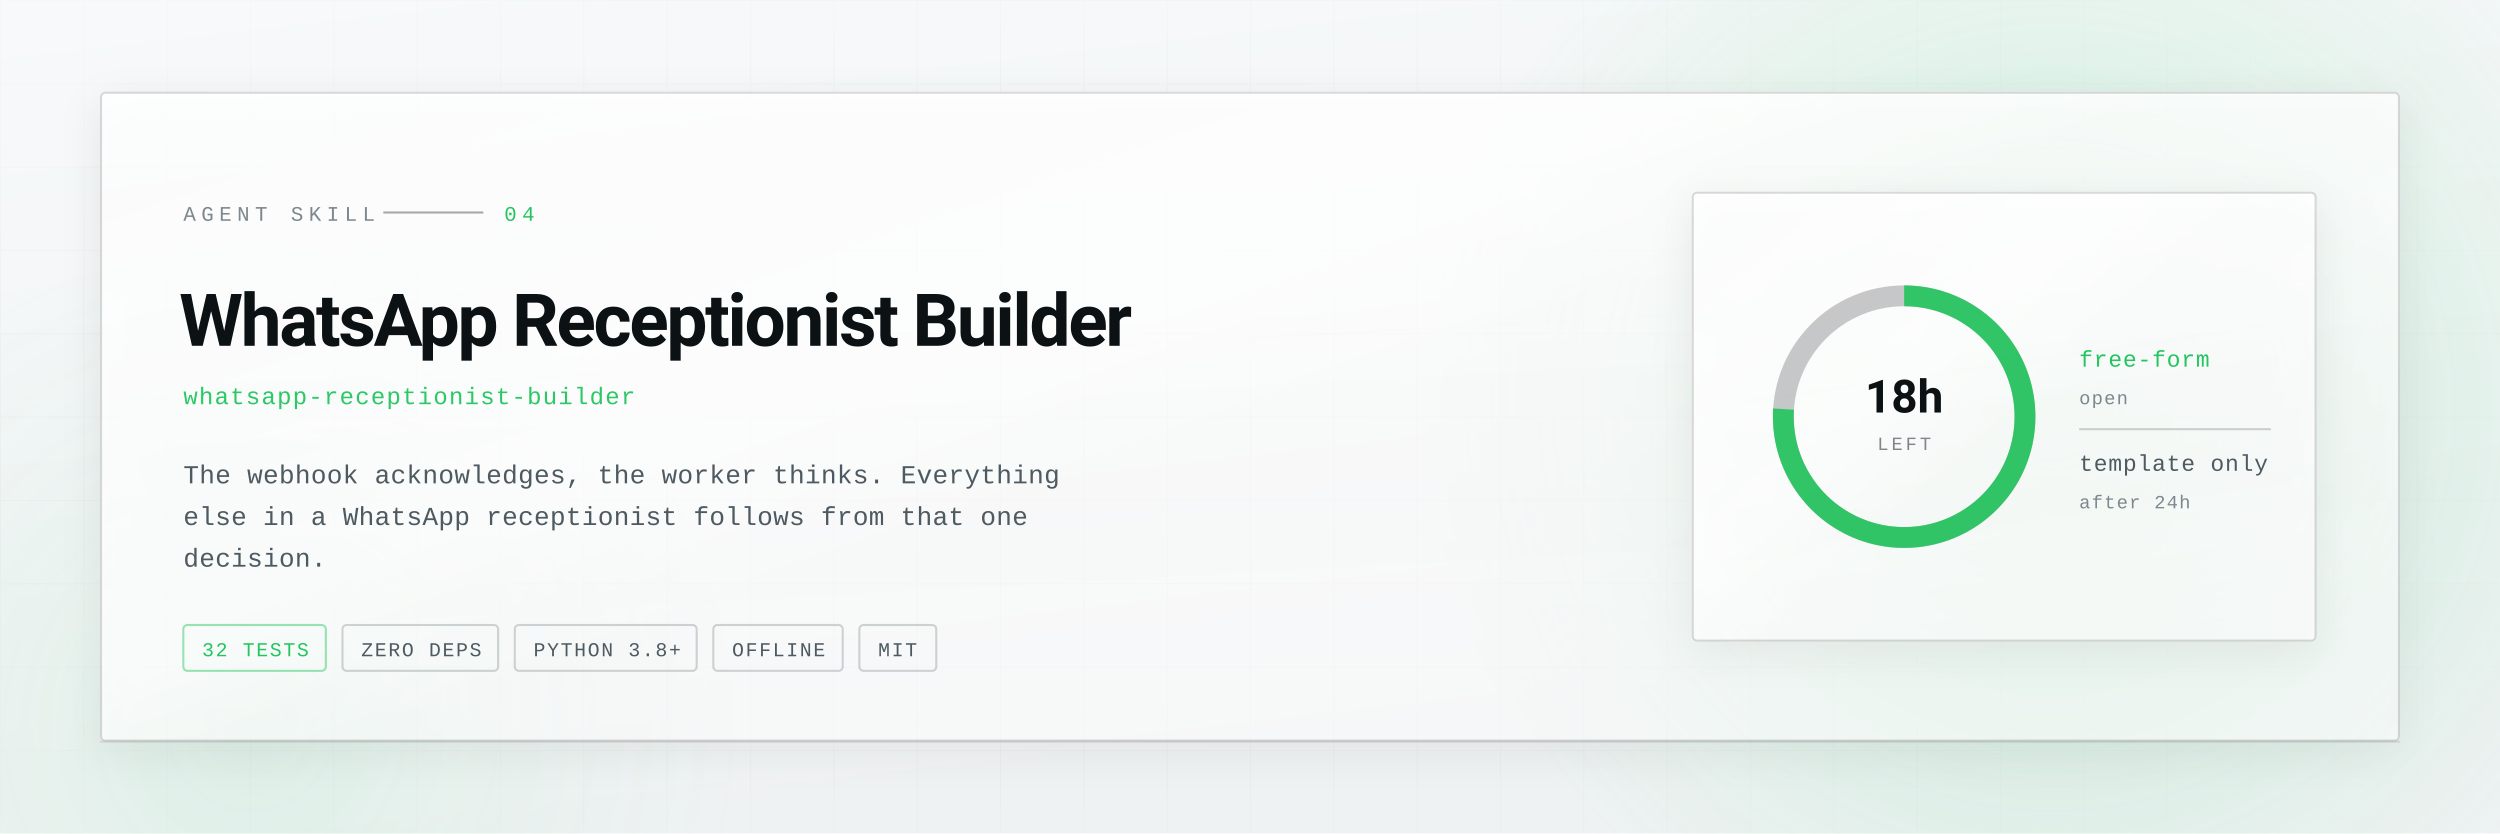
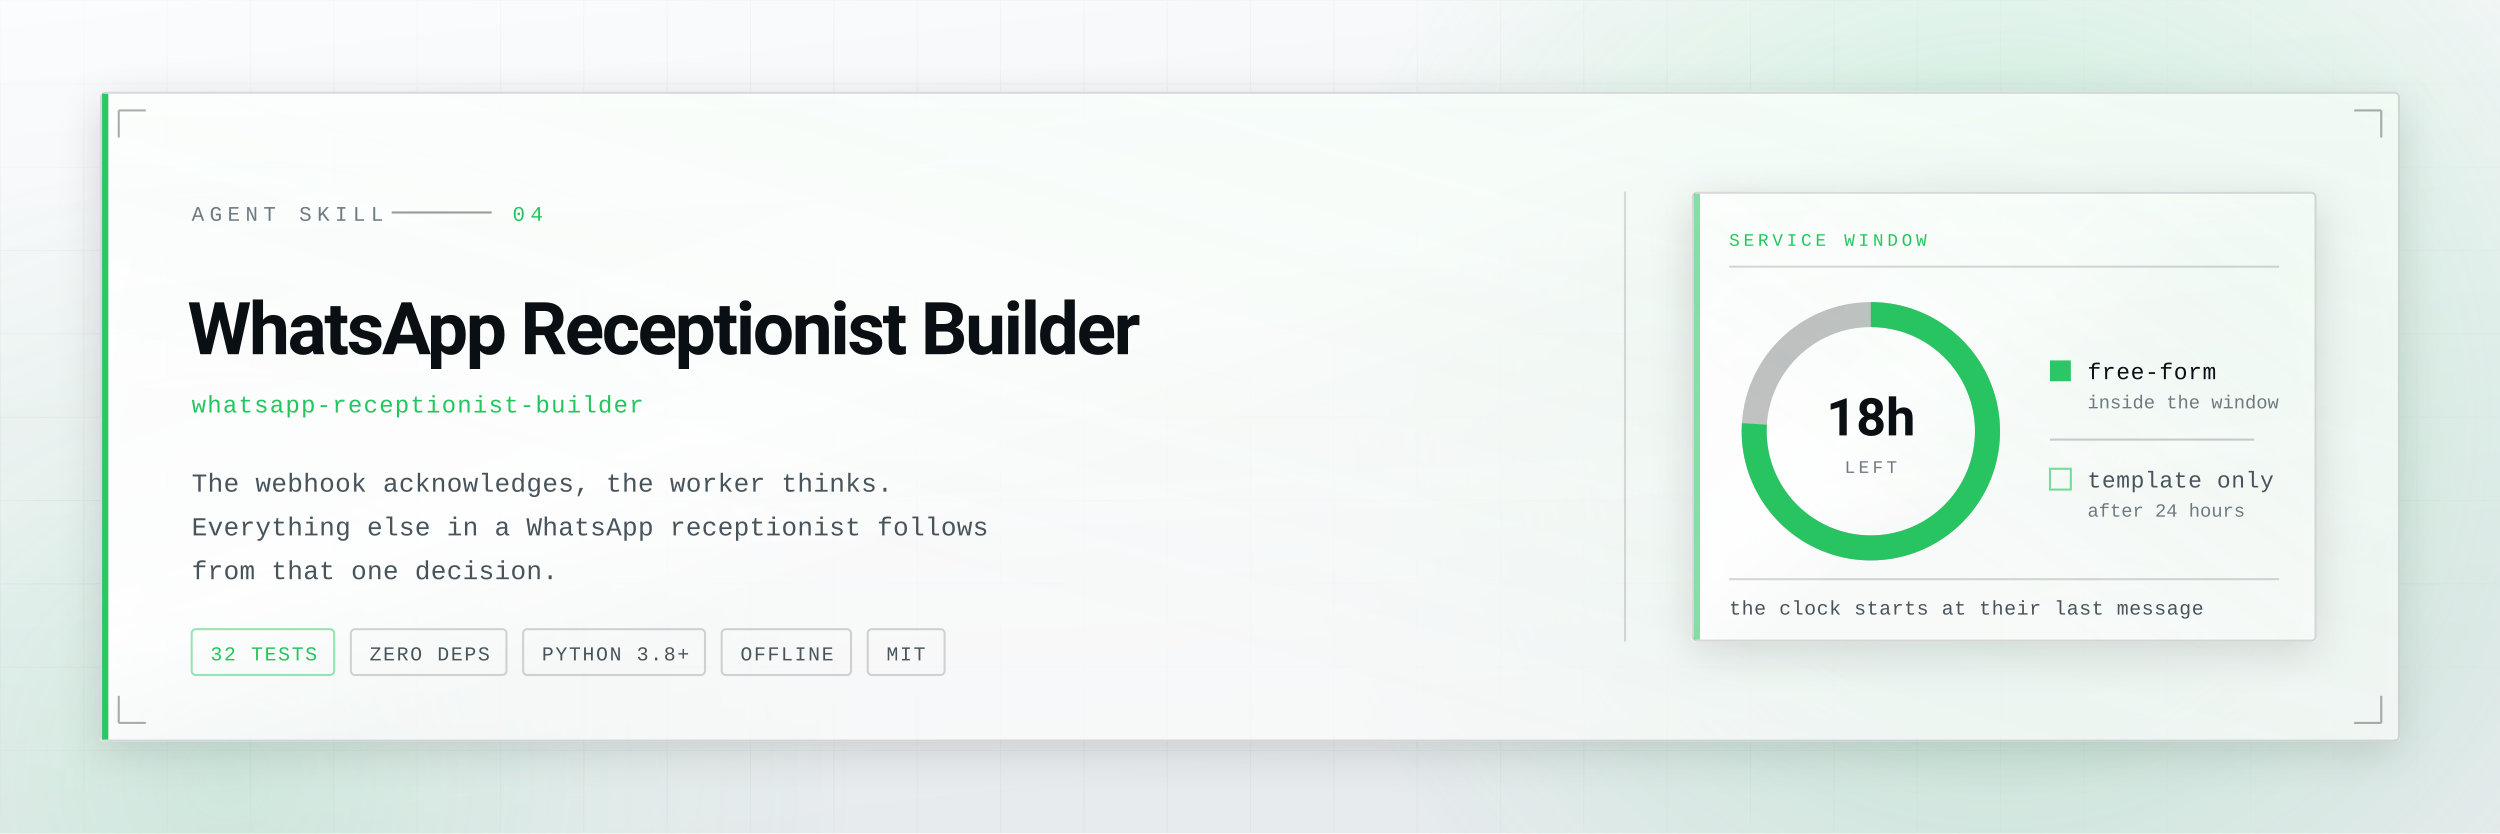
<svg xmlns="http://www.w3.org/2000/svg" width="1200" height="400" viewBox="0 0 1200 400" role="img">
  <defs>
    <linearGradient id="bg1" x1="0" y1="0" x2="0.35" y2="1">
-       <stop offset="0" stop-color="#F7F9FA" />
-       <stop offset="1" stop-color="#EFF2F3" />
+       <stop offset="0" stop-color="#FBFCFD" />
+       <stop offset="1" stop-color="#E7EBEE" />
    </linearGradient>
    <pattern id="grid2" width="40" height="40" patternUnits="userSpaceOnUse">
-       <path d="M 40 0 L 0 0 0 40" fill="none" stroke="#0A0C0E" stroke-opacity="0.050" stroke-width="1" />
+       <path d="M 40 0 L 0 0 0 40" fill="none" stroke="#0A0C0E" stroke-opacity="0.070" stroke-width="1" />
    </pattern>
    <radialGradient id="gmask3" cx="0.42" cy="0.5" r="0.75">
      <stop offset="0" stop-color="#fff" stop-opacity="1" />
      <stop offset="1" stop-color="#fff" stop-opacity="0" />
    </radialGradient>
    <mask id="gmask3m">
      <rect width="1200" height="400" fill="url(#gmask3)" />
    </mask>
    <radialGradient id="glow4" cx="0.5" cy="0.5" r="0.5">
-       <stop offset="0" stop-color="#22C55E" stop-opacity="0.260" />
-       <stop offset="0.55" stop-color="#22C55E" stop-opacity="0.091" />
+       <stop offset="0" stop-color="#22C55E" stop-opacity="0.300" />
+       <stop offset="0.55" stop-color="#22C55E" stop-opacity="0.105" />
      <stop offset="1" stop-color="#22C55E" stop-opacity="0" />
    </radialGradient>
    <radialGradient id="glow5" cx="0.5" cy="0.5" r="0.5">
-       <stop offset="0" stop-color="#22C55E" stop-opacity="0.091" />
-       <stop offset="0.55" stop-color="#22C55E" stop-opacity="0.032" />
+       <stop offset="0" stop-color="#22C55E" stop-opacity="0.135" />
+       <stop offset="0.55" stop-color="#22C55E" stop-opacity="0.047" />
      <stop offset="1" stop-color="#22C55E" stop-opacity="0" />
    </radialGradient>
    <linearGradient id="pane6" x1="0" y1="0" x2="0.2" y2="1">
-       <stop offset="0" stop-color="#FFFFFF" stop-opacity="0.820" />
-       <stop offset="1" stop-color="#FFFFFF" stop-opacity="0.550" />
+       <stop offset="0" stop-color="#FFFFFF" stop-opacity="0.950" />
+       <stop offset="1" stop-color="#FFFFFF" stop-opacity="0.740" />
    </linearGradient>
    <filter id="sh7" x="-20%" y="-20%" width="140%" height="160%">
-       <feDropShadow dx="0" dy="6" stdDeviation="10" flood-color="#0A0C0E" flood-opacity="0.100" />
+       <feDropShadow dx="0" dy="6" stdDeviation="10" flood-color="#0A0C0E" flood-opacity="0.160" />
    </filter>
    <linearGradient id="sheen8" x1="0" y1="0" x2="1" y2="0.8">
      <stop offset="0" stop-color="#FFFFFF" stop-opacity="0" />
-       <stop offset="0.42" stop-color="#FFFFFF" stop-opacity="0.495" />
+       <stop offset="0.42" stop-color="#FFFFFF" stop-opacity="0.765" />
      <stop offset="0.56" stop-color="#FFFFFF" stop-opacity="0" />
    </linearGradient>
    <clipPath id="clip9">
      <rect x="48.0" y="44.0" width="1104.0" height="312.0" rx="2" />
    </clipPath>
    <linearGradient id="edge10" x1="0" y1="0" x2="1" y2="0">
      <stop offset="0" stop-color="#FFFFFF" stop-opacity="0" />
-       <stop offset="0.25" stop-color="#FFFFFF" stop-opacity="1.210" />
-       <stop offset="0.75" stop-color="#FFFFFF" stop-opacity="0.440" />
+       <stop offset="0.25" stop-color="#FFFFFF" stop-opacity="1.870" />
+       <stop offset="0.75" stop-color="#FFFFFF" stop-opacity="0.680" />
      <stop offset="1" stop-color="#FFFFFF" stop-opacity="0" />
    </linearGradient>
-     <linearGradient id="pane11" x1="0" y1="0" x2="0.2" y2="1">
-       <stop offset="0" stop-color="#FFFFFF" stop-opacity="0.820" />
-       <stop offset="1" stop-color="#FFFFFF" stop-opacity="0.550" />
+     <linearGradient id="tint11" x1="1" y1="0" x2="0" y2="1">
+       <stop offset="0" stop-color="#22C55E" stop-opacity="0.055" />
+       <stop offset="0.7" stop-color="#22C55E" stop-opacity="0" />
    </linearGradient>
-     <filter id="sh12" x="-20%" y="-20%" width="140%" height="160%">
-       <feDropShadow dx="0" dy="6" stdDeviation="10" flood-color="#0A0C0E" flood-opacity="0.100" />
+     <linearGradient id="pane12" x1="0" y1="0" x2="0.2" y2="1">
+       <stop offset="0" stop-color="#FFFFFF" stop-opacity="0.950" />
+       <stop offset="1" stop-color="#FFFFFF" stop-opacity="0.740" />
+     </linearGradient>
+     <filter id="sh13" x="-20%" y="-20%" width="140%" height="160%">
+       <feDropShadow dx="0" dy="6" stdDeviation="10" flood-color="#0A0C0E" flood-opacity="0.160" />
    </filter>
-     <linearGradient id="sheen13" x1="0" y1="0" x2="1" y2="0.8">
+     <linearGradient id="sheen14" x1="0" y1="0" x2="1" y2="0.8">
      <stop offset="0" stop-color="#FFFFFF" stop-opacity="0" />
-       <stop offset="0.42" stop-color="#FFFFFF" stop-opacity="0.495" />
+       <stop offset="0.42" stop-color="#FFFFFF" stop-opacity="0.765" />
      <stop offset="0.56" stop-color="#FFFFFF" stop-opacity="0" />
    </linearGradient>
-     <clipPath id="clip14">
+     <clipPath id="clip15">
      <rect x="812.0" y="92.0" width="300.0" height="216.0" rx="2" />
    </clipPath>
-     <linearGradient id="edge15" x1="0" y1="0" x2="1" y2="0">
+     <linearGradient id="edge16" x1="0" y1="0" x2="1" y2="0">
      <stop offset="0" stop-color="#FFFFFF" stop-opacity="0" />
-       <stop offset="0.25" stop-color="#FFFFFF" stop-opacity="1.210" />
-       <stop offset="0.75" stop-color="#FFFFFF" stop-opacity="0.440" />
+       <stop offset="0.25" stop-color="#FFFFFF" stop-opacity="1.870" />
+       <stop offset="0.75" stop-color="#FFFFFF" stop-opacity="0.680" />
      <stop offset="1" stop-color="#FFFFFF" stop-opacity="0" />
+     </linearGradient>
+     <linearGradient id="tint17" x1="1" y1="0" x2="0" y2="1">
+       <stop offset="0" stop-color="#22C55E" stop-opacity="0.055" />
+       <stop offset="0.7" stop-color="#22C55E" stop-opacity="0" />
    </linearGradient>
  </defs>
  <rect width="1200" height="400" fill="url(#bg1)" />
  <rect width="1200" height="400" fill="url(#grid2)" mask="url(#gmask3m)" />
-   <circle cx="985.0" cy="196.0" r="300.0" fill="url(#glow4)" />
-   <circle cx="120.0" cy="350.0" r="240.0" fill="url(#glow5)" />
+   <circle cx="960.0" cy="200.0" r="340.0" fill="url(#glow4)" />
+   <circle cx="110.0" cy="372.0" r="300.0" fill="url(#glow5)" />
  <rect x="48.0" y="44.0" width="1104.0" height="312.0" rx="2" fill="url(#pane6)" filter="url(#sh7)" />
  <g clip-path="url(#clip9)">
    <rect x="48.0" y="44.0" width="1104.0" height="312.0" fill="url(#sheen8)" />
  </g>
  <rect x="48.0" y="44.0" width="1104.0" height="1" fill="url(#edge10)" />
-   <rect x="48.5" y="44.5" width="1103.0" height="311.0" rx="2" fill="none" stroke="#0A0C0E" stroke-opacity="0.160" stroke-width="1" />
-   <text x="88.0" y="106.0" font-family="ui-monospace, SFMono-Regular, Menlo, Consolas, &quot;Liberation Mono&quot;, monospace" font-size="10.0" font-weight="400" fill="#7C878E" text-anchor="start" letter-spacing="2.60">AGENT SKILL</text>
-   <line x1="184.0" y1="102.0" x2="232.0" y2="102.0" stroke="#0A0C0E" stroke-opacity="0.350" stroke-width="1.0" />
-   <text x="242.0" y="106.0" font-family="ui-monospace, SFMono-Regular, Menlo, Consolas, &quot;Liberation Mono&quot;, monospace" font-size="10.0" font-weight="400" fill="#22C55E" text-anchor="start" letter-spacing="2.60">04</text>
-   <text x="86.0" y="166.0" font-family="system-ui, -apple-system, &quot;Segoe UI&quot;, Roboto, Helvetica, Arial, sans-serif" font-size="35.0" font-weight="700" fill="#0C1114" text-anchor="start" letter-spacing="-1.10">WhatsApp Receptionist Builder</text>
-   <text x="88.0" y="194.0" font-family="ui-monospace, SFMono-Regular, Menlo, Consolas, &quot;Liberation Mono&quot;, monospace" font-size="11.5" font-weight="400" fill="#22C55E" text-anchor="start" letter-spacing="0.60" opacity="0.95">whatsapp-receptionist-builder</text>
-   <text x="88.0" y="232.0" font-family="ui-monospace, SFMono-Regular, Menlo, Consolas, &quot;Liberation Mono&quot;, monospace" font-size="12.5" font-weight="400" fill="#4E5A61" text-anchor="start" letter-spacing="0.15">The webhook acknowledges, the worker thinks. Everything</text>
-   <text x="88.0" y="252.0" font-family="ui-monospace, SFMono-Regular, Menlo, Consolas, &quot;Liberation Mono&quot;, monospace" font-size="12.5" font-weight="400" fill="#4E5A61" text-anchor="start" letter-spacing="0.15">else in a WhatsApp receptionist follows from that one</text>
-   <text x="88.0" y="272.0" font-family="ui-monospace, SFMono-Regular, Menlo, Consolas, &quot;Liberation Mono&quot;, monospace" font-size="12.5" font-weight="400" fill="#4E5A61" text-anchor="start" letter-spacing="0.15">decision.</text>
-   <rect x="88.0" y="300.0" width="68.4" height="22" rx="2" fill="none" stroke="#22C55E" stroke-opacity="0.450" />
-   <text x="97.0" y="315.0" font-family="ui-monospace, SFMono-Regular, Menlo, Consolas, &quot;Liberation Mono&quot;, monospace" font-size="9.5" font-weight="400" fill="#22C55E" text-anchor="start" letter-spacing="0.80">32 TESTS</text>
-   <rect x="164.4" y="300.0" width="74.7" height="22" rx="2" fill="none" stroke="#4E5A61" stroke-opacity="0.256" />
-   <text x="173.4" y="315.0" font-family="ui-monospace, SFMono-Regular, Menlo, Consolas, &quot;Liberation Mono&quot;, monospace" font-size="9.5" font-weight="400" fill="#4E5A61" text-anchor="start" letter-spacing="0.80">ZERO DEPS</text>
-   <rect x="247.1" y="300.0" width="87.3" height="22" rx="2" fill="none" stroke="#4E5A61" stroke-opacity="0.256" />
-   <text x="256.1" y="315.0" font-family="ui-monospace, SFMono-Regular, Menlo, Consolas, &quot;Liberation Mono&quot;, monospace" font-size="9.5" font-weight="400" fill="#4E5A61" text-anchor="start" letter-spacing="0.80">PYTHON 3.8+</text>
-   <rect x="342.4" y="300.0" width="62.1" height="22" rx="2" fill="none" stroke="#4E5A61" stroke-opacity="0.256" />
-   <text x="351.4" y="315.0" font-family="ui-monospace, SFMono-Regular, Menlo, Consolas, &quot;Liberation Mono&quot;, monospace" font-size="9.5" font-weight="400" fill="#4E5A61" text-anchor="start" letter-spacing="0.80">OFFLINE</text>
-   <rect x="412.5" y="300.0" width="36.9" height="22" rx="2" fill="none" stroke="#4E5A61" stroke-opacity="0.256" />
-   <text x="421.5" y="315.0" font-family="ui-monospace, SFMono-Regular, Menlo, Consolas, &quot;Liberation Mono&quot;, monospace" font-size="9.5" font-weight="400" fill="#4E5A61" text-anchor="start" letter-spacing="0.80">MIT</text>
-   <rect x="812.0" y="92.0" width="300.0" height="216.0" rx="2" fill="url(#pane11)" filter="url(#sh12)" />
-   <g clip-path="url(#clip14)">
-     <rect x="812.0" y="92.0" width="300.0" height="216.0" fill="url(#sheen13)" />
+   <rect x="48.0" y="44.0" width="1104.0" height="312.0" rx="2" fill="url(#tint11)" />
+   <rect x="48.5" y="44.5" width="1103.0" height="311.0" rx="2" fill="none" stroke="#0A0C0E" stroke-opacity="0.150" stroke-width="1" />
+   <rect x="49.0" y="45.0" width="3" height="310.0" fill="#22C55E" fill-opacity="0.95" />
+   <path d="M 57.0 53.0 h 13.0 M 57.0 53.0 v 13.0" stroke="#0A0C0E" stroke-opacity="0.330" stroke-width="1" />
+   <path d="M 1143.0 53.0 h -13.0 M 1143.0 53.0 v 13.0" stroke="#0A0C0E" stroke-opacity="0.330" stroke-width="1" />
+   <path d="M 57.0 347.0 h 13.0 M 57.0 347.0 v -13.0" stroke="#0A0C0E" stroke-opacity="0.330" stroke-width="1" />
+   <path d="M 1143.0 347.0 h -13.0 M 1143.0 347.0 v -13.0" stroke="#0A0C0E" stroke-opacity="0.330" stroke-width="1" />
+   <text x="92.0" y="106.0" font-family="ui-monospace, SFMono-Regular, Menlo, Consolas, &quot;Liberation Mono&quot;, monospace" font-size="10.0" font-weight="400" fill="#6E7A81" text-anchor="start" letter-spacing="2.60">AGENT SKILL</text>
+   <line x1="188.0" y1="102.0" x2="236.0" y2="102.0" stroke="#0A0C0E" stroke-opacity="0.400" stroke-width="1.0" />
+   <text x="246.0" y="106.0" font-family="ui-monospace, SFMono-Regular, Menlo, Consolas, &quot;Liberation Mono&quot;, monospace" font-size="10.0" font-weight="400" fill="#22C55E" text-anchor="start" letter-spacing="2.60">04</text>
+   <text x="90.0" y="170.0" font-family="system-ui, -apple-system, &quot;Segoe UI&quot;, Roboto, Helvetica, Arial, sans-serif" font-size="35.0" font-weight="700" fill="#0A0F13" text-anchor="start" letter-spacing="-1.10">WhatsApp Receptionist Builder</text>
+   <text x="92.0" y="198.0" font-family="ui-monospace, SFMono-Regular, Menlo, Consolas, &quot;Liberation Mono&quot;, monospace" font-size="11.5" font-weight="400" fill="#22C55E" text-anchor="start" letter-spacing="0.60">whatsapp-receptionist-builder</text>
+   <text x="92.0" y="236.0" font-family="ui-monospace, SFMono-Regular, Menlo, Consolas, &quot;Liberation Mono&quot;, monospace" font-size="12.5" font-weight="400" fill="#48545B" text-anchor="start" letter-spacing="0.15">The webhook acknowledges, the worker thinks.</text>
+   <text x="92.0" y="257.0" font-family="ui-monospace, SFMono-Regular, Menlo, Consolas, &quot;Liberation Mono&quot;, monospace" font-size="12.5" font-weight="400" fill="#48545B" text-anchor="start" letter-spacing="0.15">Everything else in a WhatsApp receptionist follows</text>
+   <text x="92.0" y="278.0" font-family="ui-monospace, SFMono-Regular, Menlo, Consolas, &quot;Liberation Mono&quot;, monospace" font-size="12.5" font-weight="400" fill="#48545B" text-anchor="start" letter-spacing="0.15">from that one decision.</text>
+   <rect x="92.0" y="302.0" width="68.4" height="22" rx="2" fill="none" stroke="#22C55E" stroke-opacity="0.450" />
+   <text x="101.0" y="317.0" font-family="ui-monospace, SFMono-Regular, Menlo, Consolas, &quot;Liberation Mono&quot;, monospace" font-size="9.5" font-weight="400" fill="#22C55E" text-anchor="start" letter-spacing="0.80">32 TESTS</text>
+   <rect x="168.4" y="302.0" width="74.7" height="22" rx="2" fill="none" stroke="#48545B" stroke-opacity="0.240" />
+   <text x="177.4" y="317.0" font-family="ui-monospace, SFMono-Regular, Menlo, Consolas, &quot;Liberation Mono&quot;, monospace" font-size="9.5" font-weight="400" fill="#48545B" text-anchor="start" letter-spacing="0.80">ZERO DEPS</text>
+   <rect x="251.1" y="302.0" width="87.3" height="22" rx="2" fill="none" stroke="#48545B" stroke-opacity="0.240" />
+   <text x="260.1" y="317.0" font-family="ui-monospace, SFMono-Regular, Menlo, Consolas, &quot;Liberation Mono&quot;, monospace" font-size="9.5" font-weight="400" fill="#48545B" text-anchor="start" letter-spacing="0.80">PYTHON 3.8+</text>
+   <rect x="346.4" y="302.0" width="62.1" height="22" rx="2" fill="none" stroke="#48545B" stroke-opacity="0.240" />
+   <text x="355.4" y="317.0" font-family="ui-monospace, SFMono-Regular, Menlo, Consolas, &quot;Liberation Mono&quot;, monospace" font-size="9.5" font-weight="400" fill="#48545B" text-anchor="start" letter-spacing="0.80">OFFLINE</text>
+   <rect x="416.5" y="302.0" width="36.9" height="22" rx="2" fill="none" stroke="#48545B" stroke-opacity="0.240" />
+   <text x="425.5" y="317.0" font-family="ui-monospace, SFMono-Regular, Menlo, Consolas, &quot;Liberation Mono&quot;, monospace" font-size="9.5" font-weight="400" fill="#48545B" text-anchor="start" letter-spacing="0.80">MIT</text>
+   <line x1="780.0" y1="92.0" x2="780.0" y2="308.0" stroke="#0A0C0E" stroke-opacity="0.140" stroke-width="1.0" />
+   <rect x="812.0" y="92.0" width="300.0" height="216.0" rx="2" fill="url(#pane12)" filter="url(#sh13)" />
+   <g clip-path="url(#clip15)">
+     <rect x="812.0" y="92.0" width="300.0" height="216.0" fill="url(#sheen14)" />
  </g>
-   <rect x="812.0" y="92.0" width="300.0" height="1" fill="url(#edge15)" />
-   <rect x="812.5" y="92.5" width="299.0" height="215.0" rx="2" fill="none" stroke="#0A0C0E" stroke-opacity="0.160" stroke-width="1" />
-   <circle cx="914.0" cy="200.0" r="58.0" fill="none" stroke="#0A0C0E" stroke-opacity="0.22" stroke-width="10" />
-   <path d="M 914.00 142.00 A 58.0 58.0 0 1 1 856.11 196.36" fill="none" stroke="#22C55E" stroke-opacity="0.9" stroke-width="10" stroke-linecap="butt" />
-   <text x="914.0" y="198.0" font-family="system-ui, -apple-system, &quot;Segoe UI&quot;, Roboto, Helvetica, Arial, sans-serif" font-size="22.0" font-weight="700" fill="#0C1114" text-anchor="middle">18h</text>
-   <text x="914.0" y="216.0" font-family="ui-monospace, SFMono-Regular, Menlo, Consolas, &quot;Liberation Mono&quot;, monospace" font-size="9.0" font-weight="400" fill="#7C878E" text-anchor="middle" letter-spacing="1.40">LEFT</text>
-   <text x="998.0" y="176.0" font-family="ui-monospace, SFMono-Regular, Menlo, Consolas, &quot;Liberation Mono&quot;, monospace" font-size="11.0" font-weight="400" fill="#22C55E" text-anchor="start" letter-spacing="0.40">free-form</text>
-   <text x="998.0" y="194.0" font-family="ui-monospace, SFMono-Regular, Menlo, Consolas, &quot;Liberation Mono&quot;, monospace" font-size="9.0" font-weight="400" fill="#7C878E" text-anchor="start" letter-spacing="0.60">open</text>
-   <line x1="998.0" y1="206.0" x2="1090.0" y2="206.0" stroke="#0A0C0E" stroke-opacity="0.180" stroke-width="1.0" />
-   <text x="998.0" y="226.0" font-family="ui-monospace, SFMono-Regular, Menlo, Consolas, &quot;Liberation Mono&quot;, monospace" font-size="11.0" font-weight="400" fill="#4E5A61" text-anchor="start" letter-spacing="0.40">template only</text>
-   <text x="998.0" y="244.0" font-family="ui-monospace, SFMono-Regular, Menlo, Consolas, &quot;Liberation Mono&quot;, monospace" font-size="9.0" font-weight="400" fill="#7C878E" text-anchor="start" letter-spacing="0.60">after 24h</text>
-   <line x1="48.0" y1="356.0" x2="1152.0" y2="356.0" stroke="#0A0C0E" stroke-opacity="0.100" stroke-width="1.0" />
+   <rect x="812.0" y="92.0" width="300.0" height="1" fill="url(#edge16)" />
+   <rect x="812.0" y="92.0" width="300.0" height="216.0" rx="2" fill="url(#tint17)" />
+   <rect x="812.5" y="92.5" width="299.0" height="215.0" rx="2" fill="none" stroke="#0A0C0E" stroke-opacity="0.150" stroke-width="1" />
+   <rect x="813.0" y="93.0" width="3" height="214.0" fill="#22C55E" fill-opacity="0.55" />
+   <text x="830.0" y="118.0" font-family="ui-monospace, SFMono-Regular, Menlo, Consolas, &quot;Liberation Mono&quot;, monospace" font-size="8.5" font-weight="400" fill="#22C55E" text-anchor="start" letter-spacing="1.80">SERVICE WINDOW</text>
+   <line x1="830.0" y1="128.0" x2="1094.0" y2="128.0" stroke="#0A0C0E" stroke-opacity="0.160" stroke-width="1.0" />
+   <circle cx="898.0" cy="207.0" r="56.0" fill="none" stroke="#0A0C0E" stroke-opacity="0.25" stroke-width="12" />
+   <path d="M 898.00 151.00 A 56.0 56.0 0 1 1 842.11 203.48" fill="none" stroke="#22C55E" stroke-opacity="0.95" stroke-width="12" />
+   <text x="898.0" y="209.0" font-family="system-ui, -apple-system, &quot;Segoe UI&quot;, Roboto, Helvetica, Arial, sans-serif" font-size="25.0" font-weight="700" fill="#0A0F13" text-anchor="middle">18h</text>
+   <text x="898.0" y="227.0" font-family="ui-monospace, SFMono-Regular, Menlo, Consolas, &quot;Liberation Mono&quot;, monospace" font-size="8.5" font-weight="400" fill="#6E7A81" text-anchor="middle" letter-spacing="1.60">LEFT</text>
+   <rect x="984.0" y="173.0" width="10" height="10" fill="#22C55E" fill-opacity="0.95" />
+   <text x="1002.0" y="182.0" font-family="ui-monospace, SFMono-Regular, Menlo, Consolas, &quot;Liberation Mono&quot;, monospace" font-size="11.0" font-weight="400" fill="#0A0F13" text-anchor="start" letter-spacing="0.30">free-form</text>
+   <text x="1002.0" y="196.0" font-family="ui-monospace, SFMono-Regular, Menlo, Consolas, &quot;Liberation Mono&quot;, monospace" font-size="9.0" font-weight="400" fill="#6E7A81" text-anchor="start">inside the window</text>
+   <line x1="984.0" y1="211.0" x2="1082.0" y2="211.0" stroke="#0A0C0E" stroke-opacity="0.200" stroke-width="1.0" />
+   <rect x="984.0" y="225.0" width="10" height="10" fill="none" stroke="#22C55E" stroke-opacity="0.6" />
+   <text x="1002.0" y="234.0" font-family="ui-monospace, SFMono-Regular, Menlo, Consolas, &quot;Liberation Mono&quot;, monospace" font-size="11.0" font-weight="400" fill="#48545B" text-anchor="start" letter-spacing="0.30">template only</text>
+   <text x="1002.0" y="248.0" font-family="ui-monospace, SFMono-Regular, Menlo, Consolas, &quot;Liberation Mono&quot;, monospace" font-size="9.0" font-weight="400" fill="#6E7A81" text-anchor="start">after 24 hours</text>
+   <line x1="830.0" y1="278.0" x2="1094.0" y2="278.0" stroke="#0A0C0E" stroke-opacity="0.160" stroke-width="1.0" />
+   <text x="830.0" y="295.0" font-family="ui-monospace, SFMono-Regular, Menlo, Consolas, &quot;Liberation Mono&quot;, monospace" font-size="9.5" font-weight="400" fill="#48545B" text-anchor="start" letter-spacing="0.30">the clock starts at their last message</text>
</svg>
